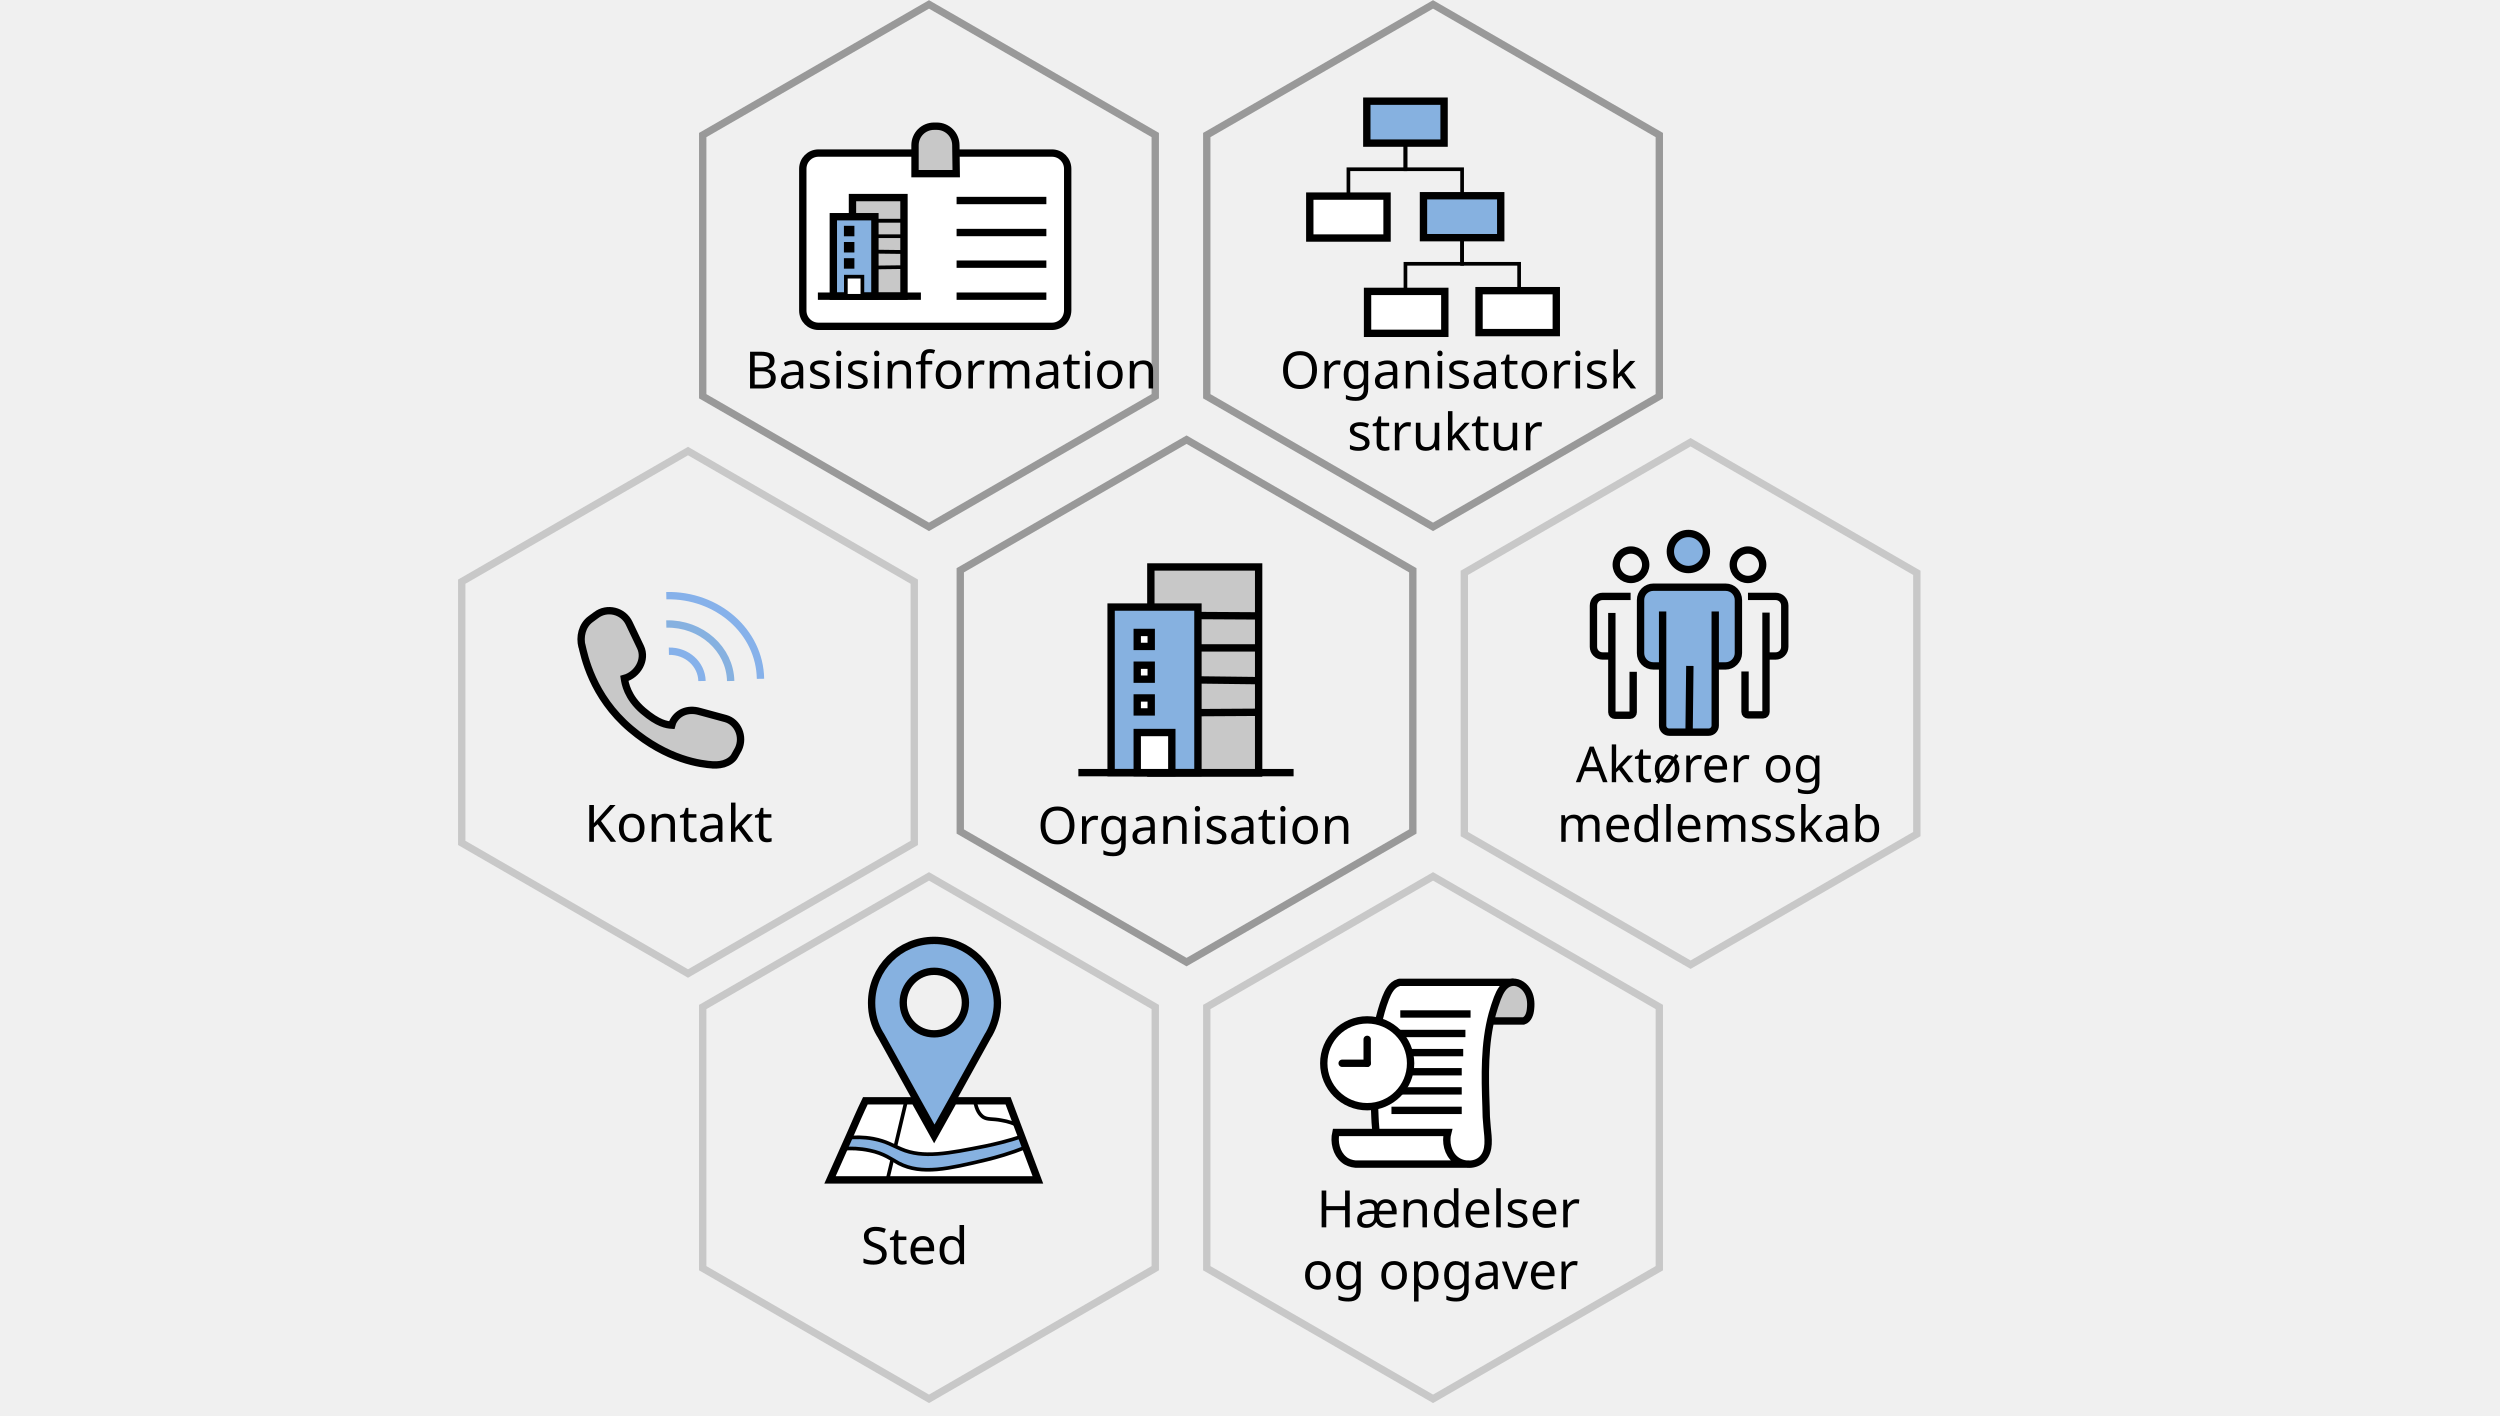
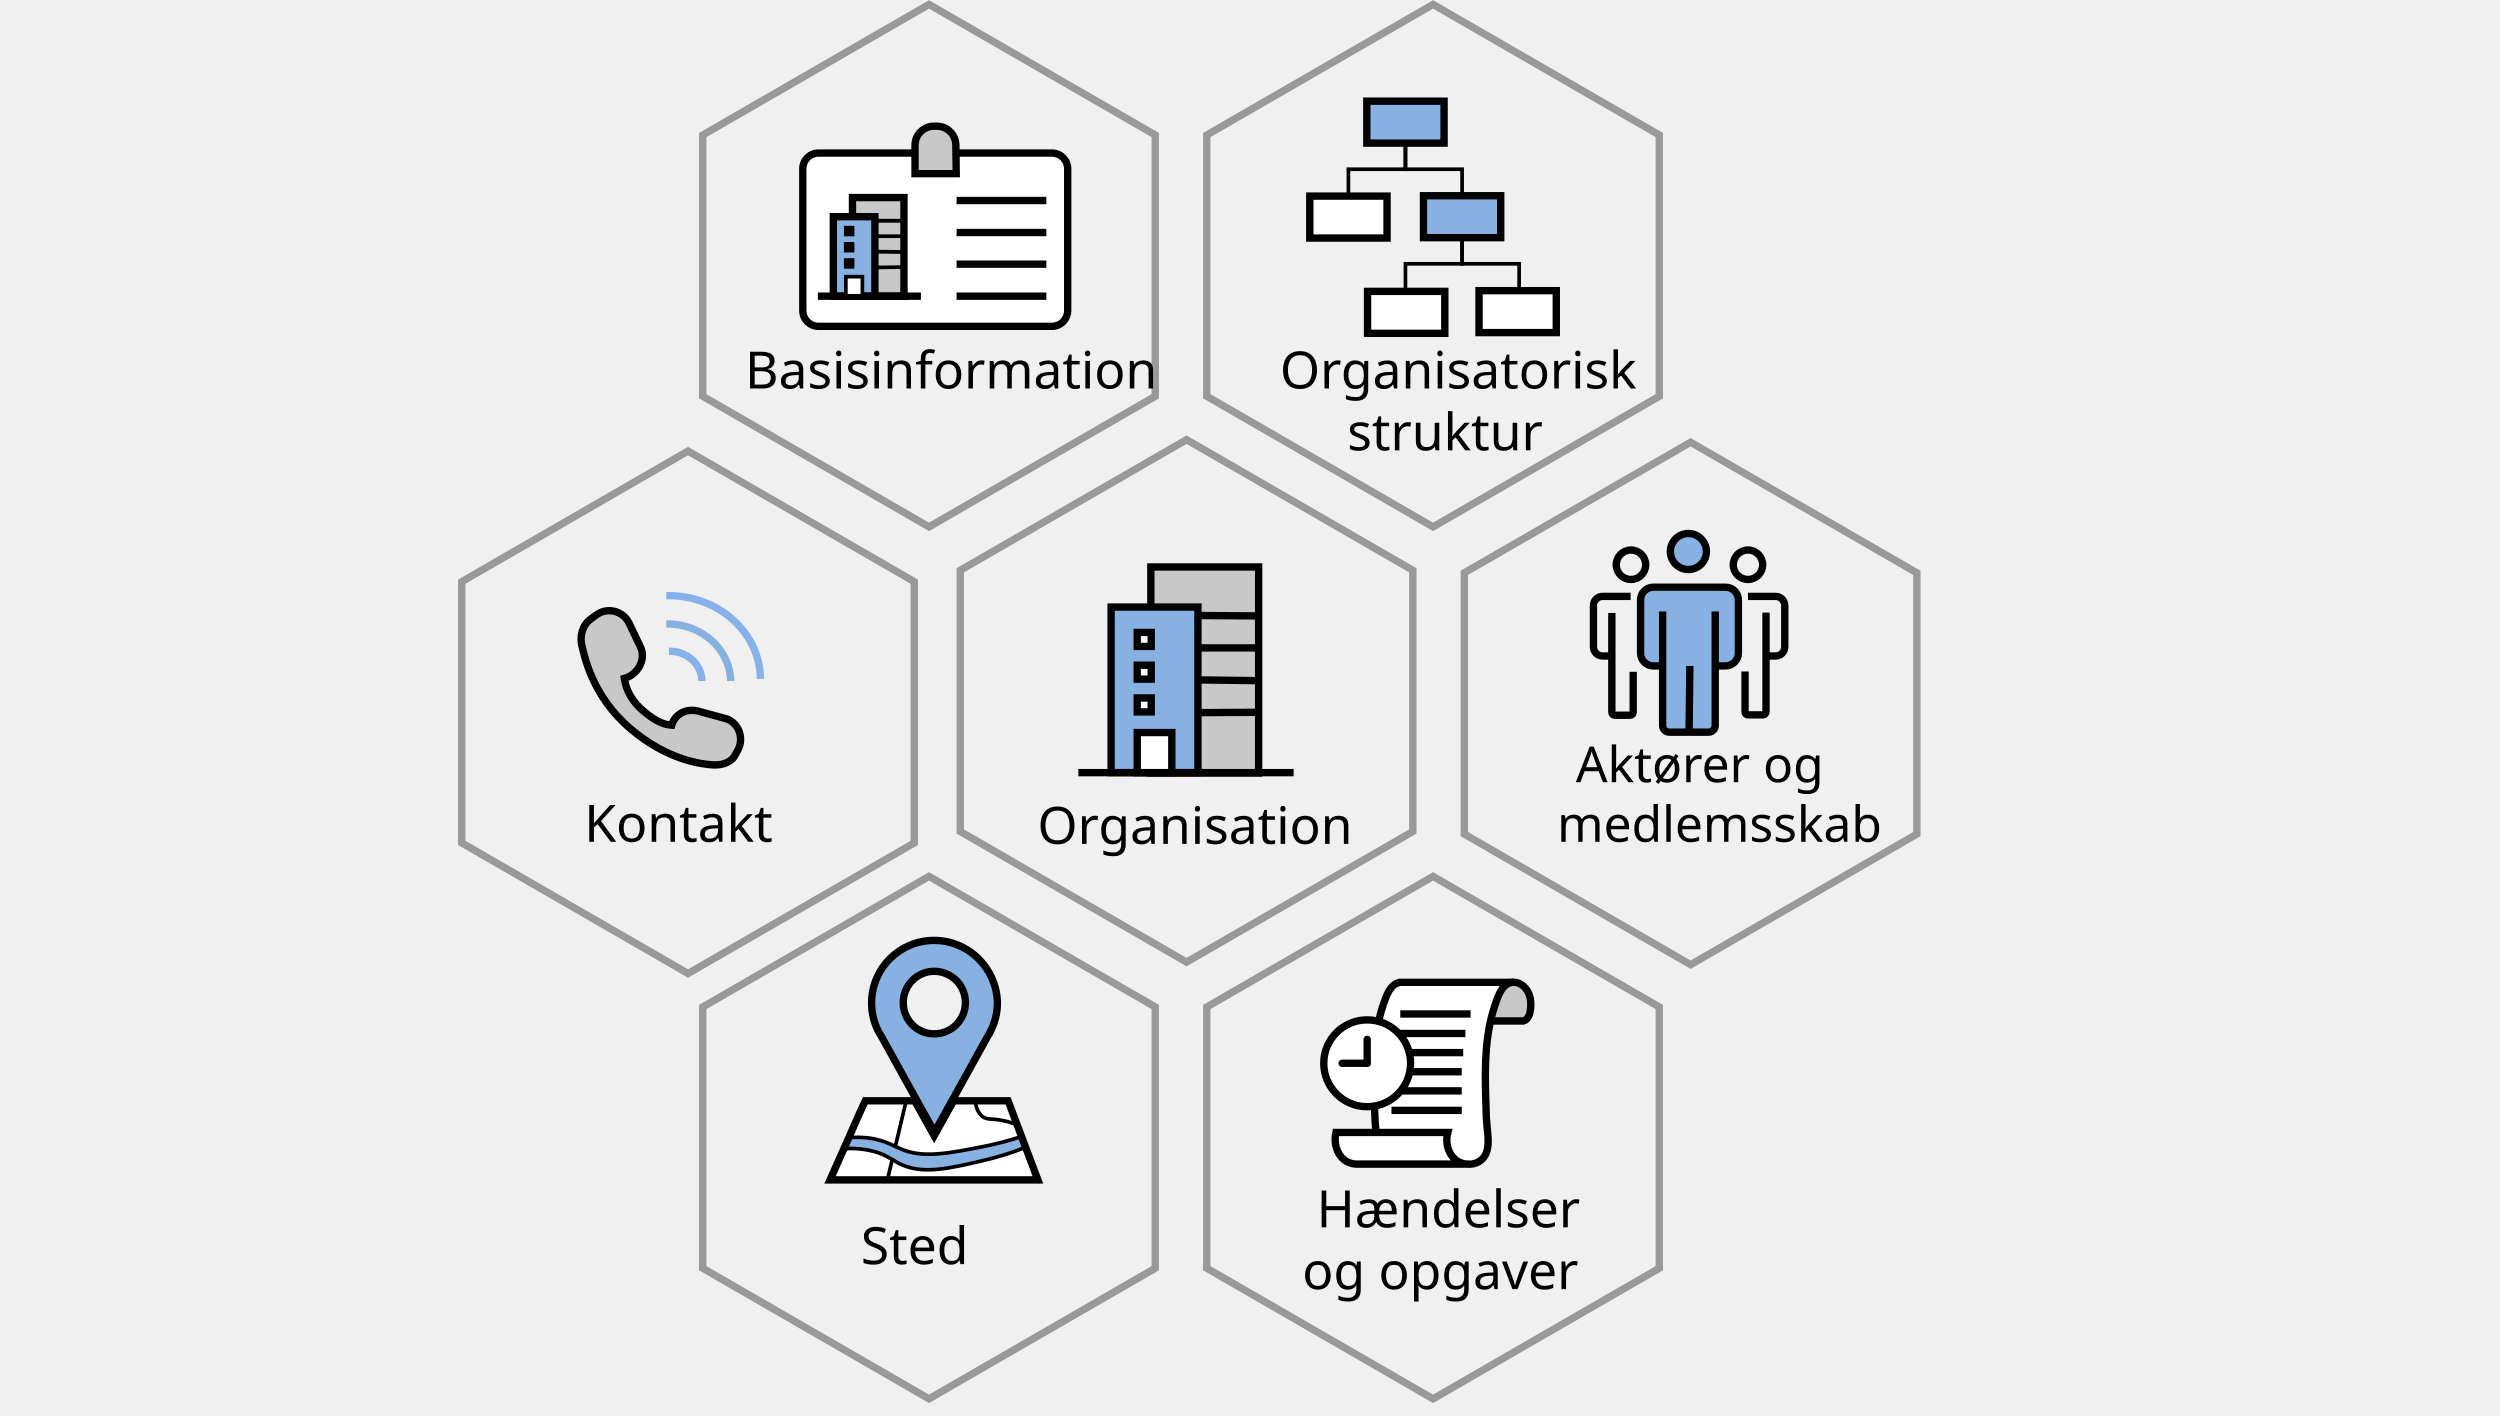
<svg xmlns="http://www.w3.org/2000/svg" version="1.1" id="Lag_1" x="0px" y="0px" viewBox="0 0 679.5 384.7" style="enable-background:new 0 0 679.5 384.7;" xml:space="preserve">
  <style type="text/css">
- 	.st0{fill:#F0F0F0;stroke:#C8C8C8;stroke-width:2;stroke-miterlimit:10;}
- 	.st1{fill:#F0F0F0;stroke:#999999;stroke-width:2;stroke-miterlimit:10;}
- 	.st2{fill:#C8C8C8;stroke:#000000;stroke-width:2;stroke-miterlimit:10;}
- 	.st3{fill:#86B1E0;stroke:#000000;stroke-width:2;stroke-miterlimit:10;}
- 	.st4{fill:none;stroke:#000000;stroke-width:2;stroke-miterlimit:10;}
- 	.st5{fill:#FFFFFF;stroke:#000000;stroke-width:2;stroke-miterlimit:10;}
- 	.st6{fill:none;stroke:#000000;stroke-width:1.048;stroke-miterlimit:10;}
- 	.st7{fill:none;stroke:#000000;stroke-miterlimit:10;}
- 	.st8{fill:#FFFFFF;stroke:#000000;stroke-miterlimit:10;}
- 	.st9{stroke:#000000;stroke-width:1.048;stroke-miterlimit:10;}
- 	.st10{fill:none;stroke:#86B1EA;stroke-width:2;stroke-miterlimit:10;}
- 	.st11{fill:none;stroke:#86B1E0;stroke-width:2;stroke-miterlimit:10;}
- 	.st12{fill:#FFFFFF;}
- 	.st13{fill:none;stroke:#000000;stroke-width:2;stroke-linejoin:round;stroke-miterlimit:10;}
- 	.st14{fill:#C8C8C8;}
- 	.st15{fill:none;stroke:#000000;stroke-width:2;stroke-linecap:round;stroke-linejoin:round;stroke-miterlimit:10;}
- 	.st16{fill:#86B1E0;stroke:#000000;stroke-miterlimit:10;}
- 	.st17{fill:none;}
- 	.st18{display:none;}
- 	.st19{display:inline;}
- 	.st20{font-family:'ArialMT';}
- 	.st21{font-size:12px;}
- 	.st22{font-family:'Calibri';}
- 	.st23{font-size:14px;}
- 	.st24{font-size:13.5px;}
- 	.st25{display:inline;opacity:0.68;fill:#FFFFFF;stroke:#FFFFFF;stroke-width:2;stroke-miterlimit:10;enable-background:new    ;}
+ 	.st0{fill:#F0F0F0;stroke:#999999;stroke-width:2;stroke-miterlimit:10;}
+ 	.st1{fill:#C8C8C8;stroke:#000000;stroke-width:2;stroke-miterlimit:10;}
+ 	.st2{fill:#86B1E0;stroke:#000000;stroke-width:2;stroke-miterlimit:10;}
+ 	.st3{fill:none;stroke:#000000;stroke-width:2;stroke-miterlimit:10;}
+ 	.st4{fill:#FFFFFF;stroke:#000000;stroke-width:2;stroke-miterlimit:10;}
+ 	.st5{fill:none;stroke:#000000;stroke-width:1.048;stroke-miterlimit:10;}
+ 	.st6{fill:none;stroke:#000000;stroke-miterlimit:10;}
+ 	.st7{fill:#FFFFFF;stroke:#000000;stroke-miterlimit:10;}
+ 	.st8{stroke:#000000;stroke-width:1.048;stroke-miterlimit:10;}
+ 	.st9{fill:none;stroke:#86B1EA;stroke-width:2;stroke-miterlimit:10;}
+ 	.st10{fill:none;stroke:#86B1E0;stroke-width:2;stroke-miterlimit:10;}
+ 	.st11{fill:#FFFFFF;}
+ 	.st12{fill:none;stroke:#000000;stroke-width:2;stroke-linejoin:round;stroke-miterlimit:10;}
+ 	.st13{fill:#C8C8C8;}
+ 	.st14{fill:none;stroke:#000000;stroke-width:2;stroke-linecap:round;stroke-linejoin:round;stroke-miterlimit:10;}
+ 	.st15{fill:#86B1E0;stroke:#000000;stroke-miterlimit:10;}
+ 	.st16{fill:none;}
+ 	.st17{display:none;}
+ 	.st18{display:inline;}
+ 	.st19{font-family:'ArialMT';}
+ 	.st20{font-size:12px;}
+ 	.st21{font-family:'Calibri';}
+ 	.st22{font-size:14px;}
+ 	.st23{font-size:13.5px;}
+ 	.st24{display:inline;opacity:0.68;fill:#FFFFFF;stroke:#FFFFFF;stroke-width:2;stroke-miterlimit:10;enable-background:new    ;}
</style>
  <g id="Lag_1_00000136369589078927014620000015716410464786657704_">
    <g id="Figurer">
      <polygon class="st0" points="398,155.7 398,226.7 459.5,262.2 521,226.7 521,155.7 459.5,120.2   " />
      <polygon class="st0" points="328,273.7 328,344.7 389.5,380.2 451,344.7 451,273.7 389.5,238.2   " />
-       <polygon class="st1" points="328,36.7 328,107.7 389.5,143.2 451,107.7 451,36.7 389.5,1.2   " />
+       <polygon class="st0" points="328,36.7 328,107.7 389.5,143.2 451,107.7 451,36.7 389.5,1.2   " />
      <polygon class="st0" points="191,273.7 191,344.7 252.5,380.2 314,344.7 314,273.7 252.5,238.2   " />
      <polygon class="st0" points="125.5,158.1 125.5,229.1 187,264.6 248.5,229.1 248.5,158.1 187,122.6   " />
-       <polygon class="st1" points="191,36.7 191,107.7 252.5,143.2 314,107.7 314,36.7 252.5,1.2   " />
-       <polygon class="st1" points="261,155 261,226 322.5,261.5 384,226 384,155 322.5,119.5   " />
+       <polygon class="st0" points="191,36.7 191,107.7 252.5,143.2 314,107.7 314,36.7 252.5,1.2   " />
+       <polygon class="st0" points="261,155 261,226 322.5,261.5 384,226 384,155 322.5,119.5   " />
      <g>
-         <rect x="312.8" y="154.1" class="st2" width="29.3" height="56" />
-         <rect x="302" y="165" class="st3" width="23.6" height="45" />
-         <line class="st4" x1="293.1" y1="210" x2="351.6" y2="210" />
-         <line class="st4" x1="325.5" y1="167.3" x2="342.1" y2="167.4" />
-         <line class="st4" x1="325.6" y1="176.1" x2="342.4" y2="176.1" />
-         <line class="st4" x1="325.6" y1="184.8" x2="342.1" y2="185" />
-         <line class="st4" x1="325.5" y1="193.7" x2="341.7" y2="193.6" />
-         <rect x="309.1" y="199.1" class="st5" width="9.4" height="10.9" />
-         <rect x="309.1" y="171.9" class="st5" width="3.8" height="3.8" />
-         <rect x="309.1" y="180.8" class="st5" width="3.8" height="3.8" />
-         <rect x="309.1" y="189.7" class="st5" width="3.8" height="3.8" />
+         <rect x="312.8" y="154.1" class="st1" width="29.3" height="56" />
+         <rect x="302" y="165" class="st2" width="23.6" height="45" />
+         <line class="st3" x1="293.1" y1="210" x2="351.6" y2="210" />
+         <line class="st3" x1="325.5" y1="167.3" x2="342.1" y2="167.4" />
+         <line class="st3" x1="325.6" y1="176.1" x2="342.4" y2="176.1" />
+         <line class="st3" x1="325.6" y1="184.8" x2="342.1" y2="185" />
+         <line class="st3" x1="325.5" y1="193.7" x2="341.7" y2="193.6" />
+         <rect x="309.1" y="199.1" class="st4" width="9.4" height="10.9" />
+         <rect x="309.1" y="171.9" class="st4" width="3.8" height="3.8" />
+         <rect x="309.1" y="180.8" class="st4" width="3.8" height="3.8" />
+         <rect x="309.1" y="189.7" class="st4" width="3.8" height="3.8" />
      </g>
      <g>
-         <path class="st5" d="M285.9,88.7h-63.4c-2.4,0-4.3-1.9-4.3-4.3V45.9c0-2.4,1.9-4.3,4.3-4.3h63.4c2.4,0,4.3,1.9,4.3,4.3v38.4     C290.2,86.8,288.3,88.7,285.9,88.7z" />
-         <path class="st2" d="M259.9,47.2h-11.2v-7.7c0-2.9,2.3-5.2,5.2-5.2h0.7c2.9,0,5.2,2.3,5.2,5.2L259.9,47.2L259.9,47.2z" />
-         <rect x="231.7" y="53.7" class="st2" width="14" height="26.8" />
-         <rect x="226.5" y="58.9" class="st3" width="11.3" height="21.6" />
-         <line class="st4" x1="222.3" y1="80.5" x2="250.3" y2="80.5" />
-         <line class="st6" x1="237.8" y1="60" x2="245.7" y2="60" />
-         <line class="st7" x1="238" y1="64.2" x2="246.1" y2="64.2" />
-         <line class="st6" x1="238" y1="68.4" x2="245.9" y2="68.5" />
-         <line class="st7" x1="237.8" y1="72.7" x2="245.5" y2="72.6" />
-         <rect x="229.9" y="75.2" class="st8" width="4.5" height="5.2" />
-         <rect x="229.9" y="61.9" class="st9" width="1.8" height="1.8" />
-         <rect x="229.9" y="66.3" class="st9" width="1.8" height="1.8" />
-         <rect x="229.9" y="70.7" class="st9" width="1.8" height="1.8" />
-         <line class="st4" x1="260" y1="54.5" x2="284.4" y2="54.5" />
-         <line class="st4" x1="260" y1="63.2" x2="284.4" y2="63.2" />
-         <line class="st4" x1="260" y1="71.8" x2="284.4" y2="71.8" />
-         <line class="st4" x1="260" y1="80.5" x2="284.4" y2="80.5" />
+         <path class="st4" d="M285.9,88.7h-63.4c-2.4,0-4.3-1.9-4.3-4.3V45.9c0-2.4,1.9-4.3,4.3-4.3h63.4c2.4,0,4.3,1.9,4.3,4.3v38.4     C290.2,86.8,288.3,88.7,285.9,88.7z" />
+         <path class="st1" d="M259.9,47.2h-11.2v-7.7c0-2.9,2.3-5.2,5.2-5.2h0.7c2.9,0,5.2,2.3,5.2,5.2L259.9,47.2L259.9,47.2z" />
+         <rect x="231.7" y="53.7" class="st1" width="14" height="26.8" />
+         <rect x="226.5" y="58.9" class="st2" width="11.3" height="21.6" />
+         <line class="st3" x1="222.3" y1="80.5" x2="250.3" y2="80.5" />
+         <line class="st5" x1="237.8" y1="60" x2="245.7" y2="60" />
+         <line class="st6" x1="238" y1="64.2" x2="246.1" y2="64.2" />
+         <line class="st5" x1="238" y1="68.4" x2="245.9" y2="68.5" />
+         <line class="st6" x1="237.8" y1="72.7" x2="245.5" y2="72.6" />
+         <rect x="229.9" y="75.2" class="st7" width="4.5" height="5.2" />
+         <rect x="229.9" y="61.9" class="st8" width="1.8" height="1.8" />
+         <rect x="229.9" y="66.3" class="st8" width="1.8" height="1.8" />
+         <rect x="229.9" y="70.7" class="st8" width="1.8" height="1.8" />
+         <line class="st3" x1="260" y1="54.5" x2="284.4" y2="54.5" />
+         <line class="st3" x1="260" y1="63.2" x2="284.4" y2="63.2" />
+         <line class="st3" x1="260" y1="71.8" x2="284.4" y2="71.8" />
+         <line class="st3" x1="260" y1="80.5" x2="284.4" y2="80.5" />
      </g>
      <g>
-         <rect x="371.5" y="27.5" class="st3" width="21" height="11.4" />
-         <rect x="386.9" y="53.2" class="st3" width="21" height="11.4" />
-         <rect x="356" y="53.3" class="st5" width="21" height="11.4" />
-         <rect x="371.7" y="79.2" class="st5" width="21" height="11.4" />
-         <rect x="402" y="79" class="st5" width="21" height="11.4" />
-         <polyline class="st7" points="366.5,53.2 366.5,46 382,46 382,38.9    " />
-         <polyline class="st7" points="397.4,53.2 397.4,46 382,46 382,38.9    " />
-         <polyline class="st7" points="382,78.8 382,71.7 397.4,71.7 397.4,64.5    " />
-         <polyline class="st7" points="412.9,78.8 412.9,71.7 397.4,71.7 397.4,64.5    " />
+         <rect x="371.5" y="27.5" class="st2" width="21" height="11.4" />
+         <rect x="386.9" y="53.2" class="st2" width="21" height="11.4" />
+         <rect x="356" y="53.3" class="st4" width="21" height="11.4" />
+         <rect x="371.7" y="79.2" class="st4" width="21" height="11.4" />
+         <rect x="402" y="79" class="st4" width="21" height="11.4" />
+         <polyline class="st6" points="366.5,53.2 366.5,46 382,46 382,38.9    " />
+         <polyline class="st6" points="397.4,53.2 397.4,46 382,46 382,38.9    " />
+         <polyline class="st6" points="382,78.8 382,71.7 397.4,71.7 397.4,64.5    " />
+         <polyline class="st6" points="412.9,78.8 412.9,71.7 397.4,71.7 397.4,64.5    " />
      </g>
      <g>
-         <circle class="st3" cx="458.9" cy="149.9" r="4.9" />
-         <circle class="st4" cx="475.1" cy="153.5" r="4" />
-         <path class="st3" d="M469,181h-19.6c-2,0-3.5-1.6-3.5-3.5v-14.4c0-2,1.6-3.5,3.5-3.5H469c2,0,3.5,1.6,3.5,3.5v14.4     C472.5,179.4,470.9,181,469,181z" />
-         <path class="st3" d="M466.2,166.2v31c0,1-0.8,1.8-1.8,1.8h-10.7c-1,0-1.8-0.8-1.8-1.8v-31" />
-         <line class="st4" x1="459.3" y1="181" x2="459.1" y2="198.5" />
-         <path class="st4" d="M437.7,178.3h-2.1c-1.4,0-2.5-1.1-2.5-2.5v-11.2c0-1.4,1.1-2.5,2.5-2.5h7.6" />
-         <path class="st4" d="M475.1,162.1h7.5c1.4,0,2.5,1.1,2.5,2.5v11.2c0,1.4-1.1,2.5-2.5,2.5h-2.4" />
-         <path class="st4" d="M443.2,166.5" />
-         <path class="st4" d="M443.9,182.6v11c0,0.4-0.3,0.8-0.8,0.8h-4.2c-0.4,0-0.8-0.3-0.8-0.8v-27" />
-         <path class="st4" d="M480,166.5v27c0,0.4-0.3,0.8-0.8,0.8h-4.1c-0.4,0-0.8-0.3-0.8-0.8v-11" />
-         <path class="st4" d="M475.1,166.5" />
-         <circle class="st4" cx="443.3" cy="153.5" r="4" />
+         <circle class="st2" cx="458.9" cy="149.9" r="4.9" />
+         <circle class="st3" cx="475.1" cy="153.5" r="4" />
+         <path class="st2" d="M469,181h-19.6c-2,0-3.5-1.6-3.5-3.5v-14.4c0-2,1.6-3.5,3.5-3.5H469c2,0,3.5,1.6,3.5,3.5v14.4     C472.5,179.4,470.9,181,469,181z" />
+         <path class="st2" d="M466.2,166.2v31c0,1-0.8,1.8-1.8,1.8h-10.7c-1,0-1.8-0.8-1.8-1.8v-31" />
+         <line class="st3" x1="459.3" y1="181" x2="459.1" y2="198.5" />
+         <path class="st3" d="M437.7,178.3h-2.1c-1.4,0-2.5-1.1-2.5-2.5v-11.2c0-1.4,1.1-2.5,2.5-2.5h7.6" />
+         <path class="st3" d="M475.1,162.1h7.5c1.4,0,2.5,1.1,2.5,2.5v11.2c0,1.4-1.1,2.5-2.5,2.5h-2.4" />
+         <path class="st3" d="M443.2,166.5" />
+         <path class="st3" d="M443.9,182.6v11c0,0.4-0.3,0.8-0.8,0.8h-4.2c-0.4,0-0.8-0.3-0.8-0.8v-27" />
+         <path class="st3" d="M480,166.5v27c0,0.4-0.3,0.8-0.8,0.8h-4.1c-0.4,0-0.8-0.3-0.8-0.8v-11" />
+         <path class="st3" d="M475.1,166.5" />
+         <circle class="st3" cx="443.3" cy="153.5" r="4" />
      </g>
-       <path class="st4" d="M164,167.2" />
-       <path class="st10" d="M190.8,185.1c-0.1-4.6-4.1-8.2-9-8.1" />
-       <path class="st11" d="M198.6,185.1c-0.2-8.7-8-15.7-17.5-15.5" />
-       <path class="st10" d="M206.7,184.5c-0.2-12.8-11.7-22.9-25.6-22.6" />
-       <path class="st2" d="M182.8,196.4c1.2-2.6,4-4,7.4-3l7,1.9c3.3,0.9,5.1,4.9,3.5,8.3l-1,1.8c-0.5,1-1.7,1.8-3,2.2    c-1.4,0.4-2.7,0.3-2.7,0.3h-0.4h0.2c-3.2-0.2-12.4-1.3-22.4-9.8c-10.5-8.9-12.6-19.9-13.3-22.9l0.1,0.6c-0.7-2.7,0-5.8,2.3-7.5    l1.5-1.1c3-2.3,7.4-1.2,9,2.2l3.1,6.5c1.6,3.4-0.8,7.5-4.4,8.5l0,0c0.2,1.3,0.8,5.1,5.1,8.8c4.1,3.5,6.4,3.8,7.8,3.9L182.8,196.4z    " />
-       <path class="st12" d="M414.8,269.1c-0.8-1.2-2.2-2.1-3.6-2.1l-0.1,0.1c-0.2,0-0.4-0.1-0.5,0c-0.1,0-0.2,0-0.3,0.1    c-0.7,0.2-1.3,0.6-1.8,1.1c0.6-0.8,1.2-1.2,2.1-1.2c0.2,0,0.4-0.1,0.6-0.1h-31.1l-0.3,0.1c-1.8,0.5-2.8,2.4-3.5,4.2    c-0.8,2.1-1.4,4.2-1.9,6.4c-1-0.3-2-0.4-3-0.4c-6.5,0-11.8,5.3-11.8,11.8s5.3,11.8,11.8,11.8c0.6,0,1.3-0.1,1.9-0.2v0.1    c0.1,1.9,0.1,3.7,0.3,5.6c0.1,0.4,0.1,0.9,0.1,1.3h-10.9c-0.6,2.7,0.1,5.7,2.2,7.4c0.9,0.7,2,1.1,3.1,1.2h0.4h30.6    c1.4,0,2.8-0.5,3.8-1.6c2-2.2,1.5-5.5,1.2-8.5c-0.2-1.9-0.3-3.7-0.3-5.6c-0.3-7.8-0.5-15.8,1.2-23.3h9l0,0c1.3-0.4,1.8-2,1.9-3.3    C416,272.4,415.8,270.6,414.8,269.1z M405.2,277.2c0,0,0-0.1,0.2-0.1C405.3,277.3,405.2,277.3,405.2,277.2z" />
-       <path class="st13" d="M411.4,267h-31.1l-0.2,0.1c-1.8,0.5-2.8,2.4-3.5,4.2c-3.6,9.3-3.4,19.6-3,29.6c0.1,1.9,0.1,3.7,0.3,5.6    c0,0.4,0.1,0.9,0.1,1.3" />
-       <path class="st14" d="M415.8,272.6c0,2.6-0.7,4.9-2.7,4.9c-4,0.1-7.9-0.5-7.7-0.3c0.3,0.5,1.3-3.6,1.5-4.3    c1.3-4.8,2.5-6.8,5.7-5.5C414.3,268.2,415.8,270,415.8,272.6z" />
-       <path class="st4" d="M372.6,314.8" />
-       <path class="st4" d="M399.4,316.4h-30.6h-0.4c-1.1-0.1-2.3-0.5-3.1-1.2c-2.1-1.7-2.8-4.8-2.2-7.4h0.1h30.3c-0.7,2.6,0,5.7,2.1,7.4    c2.1,1.7,5.6,1.7,7.4-0.3c2-2.2,1.5-5.5,1.2-8.5c-0.2-1.9-0.3-3.7-0.3-5.6c-0.3-8.4-0.5-17.1,1.7-25.2c0.4-1.5,0.9-2.9,1.4-4.3    c0.7-1.8,1.7-3.7,3.5-4.2c1.7-0.5,3.5,0.5,4.5,2s1.2,3.3,1,5.1c-0.1,1.3-0.6,2.9-1.9,3.3l0,0H405" />
-       <line class="st4" x1="379.2" y1="280.9" x2="398.3" y2="280.9" />
-       <line class="st4" x1="378.6" y1="286.1" x2="397.7" y2="286.1" />
-       <line class="st4" x1="378.2" y1="291.3" x2="397.3" y2="291.3" />
-       <path class="st12" d="M282.4,320.7h-56.5c1.9-4.2,3.7-8.4,5.6-12.6c1.3-3,2.6-6,4-8.9h13.4l5.3,9.5l5.3-9.5h14.8L282.4,320.7z" />
-       <line class="st4" x1="378.2" y1="296.5" x2="397.3" y2="296.5" />
-       <line class="st4" x1="378.2" y1="301.8" x2="397.3" y2="301.8" />
-       <line class="st4" x1="380.6" y1="275.6" x2="399.7" y2="275.6" />
+       <path class="st3" d="M164,167.2" />
+       <path class="st9" d="M190.8,185.1c-0.1-4.6-4.1-8.2-9-8.1" />
+       <path class="st10" d="M198.6,185.1c-0.2-8.7-8-15.7-17.5-15.5" />
+       <path class="st9" d="M206.7,184.5c-0.2-12.8-11.7-22.9-25.6-22.6" />
+       <path class="st1" d="M182.8,196.4c1.2-2.6,4-4,7.4-3l7,1.9c3.3,0.9,5.1,4.9,3.5,8.3l-1,1.8c-0.5,1-1.7,1.8-3,2.2    c-1.4,0.4-2.7,0.3-2.7,0.3h-0.4h0.2c-3.2-0.2-12.4-1.3-22.4-9.8c-10.5-8.9-12.6-19.9-13.3-22.9l0.1,0.6c-0.7-2.7,0-5.8,2.3-7.5    l1.5-1.1c3-2.3,7.4-1.2,9,2.2l3.1,6.5c1.6,3.4-0.8,7.5-4.4,8.5l0,0c0.2,1.3,0.8,5.1,5.1,8.8c4.1,3.5,6.4,3.8,7.8,3.9L182.8,196.4z    " />
+       <path class="st11" d="M414.8,269.1c-0.8-1.2-2.2-2.1-3.6-2.1l-0.1,0.1c-0.2,0-0.4-0.1-0.5,0c-0.1,0-0.2,0-0.3,0.1    c-0.7,0.2-1.3,0.6-1.8,1.1c0.6-0.8,1.2-1.2,2.1-1.2c0.2,0,0.4-0.1,0.6-0.1h-31.1l-0.3,0.1c-1.8,0.5-2.8,2.4-3.5,4.2    c-0.8,2.1-1.4,4.2-1.9,6.4c-1-0.3-2-0.4-3-0.4c-6.5,0-11.8,5.3-11.8,11.8s5.3,11.8,11.8,11.8c0.6,0,1.3-0.1,1.9-0.2v0.1    c0.1,1.9,0.1,3.7,0.3,5.6c0.1,0.4,0.1,0.9,0.1,1.3h-10.9c-0.6,2.7,0.1,5.7,2.2,7.4c0.9,0.7,2,1.1,3.1,1.2h0.4h30.6    c1.4,0,2.8-0.5,3.8-1.6c2-2.2,1.5-5.5,1.2-8.5c-0.2-1.9-0.3-3.7-0.3-5.6c-0.3-7.8-0.5-15.8,1.2-23.3h9l0,0c1.3-0.4,1.8-2,1.9-3.3    C416,272.4,415.8,270.6,414.8,269.1z M405.2,277.2c0,0,0-0.1,0.2-0.1C405.3,277.3,405.2,277.3,405.2,277.2z" />
+       <path class="st12" d="M411.4,267h-31.1l-0.2,0.1c-1.8,0.5-2.8,2.4-3.5,4.2c-3.6,9.3-3.4,19.6-3,29.6c0.1,1.9,0.1,3.7,0.3,5.6    c0,0.4,0.1,0.9,0.1,1.3" />
+       <path class="st13" d="M415.8,272.6c0,2.6-0.7,4.9-2.7,4.9c-4,0.1-7.9-0.5-7.7-0.3c0.3,0.5,1.3-3.6,1.5-4.3    c1.3-4.8,2.5-6.8,5.7-5.5C414.3,268.2,415.8,270,415.8,272.6z" />
+       <path class="st3" d="M372.6,314.8" />
+       <path class="st3" d="M399.4,316.4h-30.6h-0.4c-1.1-0.1-2.3-0.5-3.1-1.2c-2.1-1.7-2.8-4.8-2.2-7.4h0.1h30.3c-0.7,2.6,0,5.7,2.1,7.4    c2.1,1.7,5.6,1.7,7.4-0.3c2-2.2,1.5-5.5,1.2-8.5c-0.2-1.9-0.3-3.7-0.3-5.6c-0.3-8.4-0.5-17.1,1.7-25.2c0.4-1.5,0.9-2.9,1.4-4.3    c0.7-1.8,1.7-3.7,3.5-4.2c1.7-0.5,3.5,0.5,4.5,2s1.2,3.3,1,5.1c-0.1,1.3-0.6,2.9-1.9,3.3l0,0H405" />
+       <line class="st3" x1="379.2" y1="280.9" x2="398.3" y2="280.9" />
+       <line class="st3" x1="378.6" y1="286.1" x2="397.7" y2="286.1" />
+       <line class="st3" x1="378.2" y1="291.3" x2="397.3" y2="291.3" />
+       <path class="st11" d="M282.4,320.7h-56.5c1.9-4.2,3.7-8.4,5.6-12.6c1.3-3,2.6-6,4-8.9h13.4l5.3,9.5l5.3-9.5h14.8L282.4,320.7z" />
+       <line class="st3" x1="378.2" y1="296.5" x2="397.3" y2="296.5" />
+       <line class="st3" x1="378.2" y1="301.8" x2="397.3" y2="301.8" />
+       <line class="st3" x1="380.6" y1="275.6" x2="399.7" y2="275.6" />
      <g>
-         <circle class="st5" cx="371.6" cy="289" r="11.8" />
-         <line class="st15" x1="364.8" y1="289" x2="371.6" y2="289" />
-         <line class="st15" x1="371.6" y1="282.5" x2="371.6" y2="289" />
+         <circle class="st4" cx="371.6" cy="289" r="11.8" />
+         <line class="st14" x1="364.8" y1="289" x2="371.6" y2="289" />
+         <line class="st14" x1="371.6" y1="282.5" x2="371.6" y2="289" />
      </g>
-       <line class="st7" x1="246.3" y1="299.2" x2="241.2" y2="320.7" />
-       <path class="st3" d="M253.9,255.6c-9.4,0-17,7.6-17,17c0,3.1,0.8,6,2.3,8.5l0.2,0.3l9.3,16.8l5.3,9.5l5.3-9.5l9.3-16.8l0.2-0.3    c1.4-2.5,2.3-5.4,2.3-8.5C270.9,263.2,263.3,255.6,253.9,255.6z M253.9,281c-4.7,0-8.4-3.8-8.4-8.5s3.8-8.5,8.4-8.5    c4.7,0,8.5,3.8,8.5,8.5S258.6,281,253.9,281z" />
-       <path class="st7" d="M265,299.2c0.4,2.7,1.4,3.8,2.2,4.4c1.3,0.8,2.5,0.4,5,0.9c1.9,0.3,3.4,0.9,4.3,1.3" />
-       <path class="st16" d="M229.5,312.3l1.2-3.1h0.1c1.5-0.1,3.8-0.2,6.5,0.3c3.7,0.7,5.6,2,7.6,2.8c6,2.6,12.9,1.2,23-0.8    c2.4-0.5,5.9-1.3,10.1-2.7l-0.3,0.1l1.1,2.8l0.1,0.1c-4.3,1.7-8.2,2.8-10.7,3.4c-10.5,2.5-17.6,4.2-23.9,1c-2-1.1-4-2.7-7.9-3.5    c-2.8-0.6-5.2-0.6-6.7-0.5L229.5,312.3z" />
-       <path class="st4" d="M282.1,320.7h-56.5c1.9-4.2,3.7-8.4,5.6-12.6c1.3-3,2.6-6,4-8.9h13.4l5.3,9.5l5.3-9.5H274L282.1,320.7z" />
-       <polygon class="st17" points="471.3,42.3 479.9,42.3 479.9,42.3   " />
-       <polygon class="st17" points="105,158.9 108.4,158.9 108.4,158.9   " />
+       <line class="st6" x1="246.3" y1="299.2" x2="241.2" y2="320.7" />
+       <path class="st2" d="M253.9,255.6c-9.4,0-17,7.6-17,17c0,3.1,0.8,6,2.3,8.5l0.2,0.3l9.3,16.8l5.3,9.5l5.3-9.5l9.3-16.8l0.2-0.3    c1.4-2.5,2.3-5.4,2.3-8.5C270.9,263.2,263.3,255.6,253.9,255.6z M253.9,281c-4.7,0-8.4-3.8-8.4-8.5s3.8-8.5,8.4-8.5    c4.7,0,8.5,3.8,8.5,8.5S258.6,281,253.9,281z" />
+       <path class="st6" d="M265,299.2c0.4,2.7,1.4,3.8,2.2,4.4c1.3,0.8,2.5,0.4,5,0.9c1.9,0.3,3.4,0.9,4.3,1.3" />
+       <path class="st15" d="M229.5,312.3l1.2-3.1h0.1c1.5-0.1,3.8-0.2,6.5,0.3c3.7,0.7,5.6,2,7.6,2.8c6,2.6,12.9,1.2,23-0.8    c2.4-0.5,5.9-1.3,10.1-2.7l-0.3,0.1l1.1,2.8l0.1,0.1c-4.3,1.7-8.2,2.8-10.7,3.4c-10.5,2.5-17.6,4.2-23.9,1c-2-1.1-4-2.7-7.9-3.5    c-2.8-0.6-5.2-0.6-6.7-0.5L229.5,312.3z" />
+       <path class="st3" d="M282.1,320.7h-56.5c1.9-4.2,3.7-8.4,5.6-12.6c1.3-3,2.6-6,4-8.9h13.4l5.3,9.5l5.3-9.5H274L282.1,320.7z" />
+       <polygon class="st16" points="471.3,42.3 479.9,42.3 479.9,42.3   " />
+       <polygon class="st16" points="105,158.9 108.4,158.9 108.4,158.9   " />
    </g>
-     <g id="Punkttekst" class="st18">
-       <text transform="matrix(1 0 0 1 528.5459 166.4057)" class="st19 st20 st21">• Medlemskab og rolle</text>
-       <text transform="matrix(1 0 0 1 528.5459 180.8056)" class="st19 st20 st21">• Organisationsmedlemskab</text>
-       <text transform="matrix(1 0 0 1 528.5459 195.2056)" class="st19 st20 st21">• Organisatorisk samarbejde</text>
-       <text transform="matrix(1 0 0 1 528.5459 209.6057)" class="st19 st20 st21">• Persontilknytning </text>
-       <text transform="matrix(1 0 0 1 528.5459 224.0056)" class="st19 st20 st21">• Ansat og leder</text>
-       <text transform="matrix(1 0 0 1 458.3633 291.662)" class="st19 st20 st21">• Organisationens oprettelse   </text>
-       <text transform="matrix(1 0 0 1 458.3633 306.062)" class="st19 st20 st21">• Ændringer af organisationen   </text>
-       <text transform="matrix(1 0 0 1 458.3633 320.4619)" class="st19 st20 st21">• Regelgrundlag og retskilde  </text>
-       <text transform="matrix(1 0 0 1 458.3633 334.862)" class="st19 st20 st21">• Forvaltningsopgaver</text>
-       <text transform="matrix(1 0 0 1 88.7183 291.2675)" class="st19 st20 st21">Fysisk placering •</text>
-       <text transform="matrix(1 0 0 1 130.7183 305.6675)" class="st19 st20 st21">Adresse •</text>
-       <text transform="matrix(1 0 0 1 50.7183 320.0675)" class="st19 st20 st21">Juridisk registreret sted •</text>
-       <text transform="matrix(1 0 0 1 1.831055e-02 334.4676)" class="st19 st20 st21">Administrativt geografisk område •</text>
-       <text transform="matrix(1 0 0 1 32.4275 175.0139)" class="st19 st20 st21">E-mailadresse •</text>
-       <text transform="matrix(1 0 0 1 25.1275 189.4138)" class="st19 st20 st21">Telefonnummer •</text>
-       <text transform="matrix(1 0 0 1 45.1275 203.8138)" class="st19 st20 st21"> Digital Post •</text>
-       <text transform="matrix(1 0 0 1 42.4275 218.2139)" class="st19 st20 st21">Åbningstider •</text>
-       <text transform="matrix(1 0 0 1 147.3213 53.6225)" class="st19 st20 st21">Navn •</text>
-       <text transform="matrix(1 0 0 1 114.0213 68.0225)" class="st19 st20 st21">Beskrivelse •</text>
-       <text transform="matrix(1 0 0 1 113.3213 82.4225)" class="st19 st20 st21">Identifikator •</text>
-       <text transform="matrix(1 0 0 1 79.2213 96.8225)" class="st19 st20 st21">Logo og miniature •</text>
-       <text transform="matrix(1 0 0 1 108.6213 111.2225)" class="st19 st20 st21">Hjemmeside •</text>
-       <text transform="matrix(1 0 0 1 457.7275 51.224)" class="st19 st20 st21">• Underorganisation   </text>
-       <text transform="matrix(1 0 0 1 457.7275 65.624)" class="st19 st20 st21">• Organisatorisk enhed   </text>
-       <text transform="matrix(1 0 0 1 457.7275 80.024)" class="st19 st20 st21">• Relateret organisation   </text>
-       <text transform="matrix(1 0 0 1 457.7275 94.424)" class="st19 st20 st21">• Organisationstype   </text>
+     <g id="Punkttekst" class="st17">
+       <text transform="matrix(1 0 0 1 528.5459 166.4057)" class="st18 st19 st20">• Medlemskab og rolle</text>
+       <text transform="matrix(1 0 0 1 528.5459 180.8056)" class="st18 st19 st20">• Organisationsmedlemskab</text>
+       <text transform="matrix(1 0 0 1 528.5459 195.2056)" class="st18 st19 st20">• Organisatorisk samarbejde</text>
+       <text transform="matrix(1 0 0 1 528.5459 209.6057)" class="st18 st19 st20">• Persontilknytning </text>
+       <text transform="matrix(1 0 0 1 528.5459 224.0056)" class="st18 st19 st20">• Ansat og leder</text>
+       <text transform="matrix(1 0 0 1 458.3633 291.662)" class="st18 st19 st20">• Organisationens oprettelse   </text>
+       <text transform="matrix(1 0 0 1 458.3633 306.062)" class="st18 st19 st20">• Ændringer af organisationen   </text>
+       <text transform="matrix(1 0 0 1 458.3633 320.4619)" class="st18 st19 st20">• Regelgrundlag og retskilde  </text>
+       <text transform="matrix(1 0 0 1 458.3633 334.862)" class="st18 st19 st20">• Forvaltningsopgaver</text>
+       <text transform="matrix(1 0 0 1 88.7183 291.2675)" class="st18 st19 st20">Fysisk placering •</text>
+       <text transform="matrix(1 0 0 1 130.7183 305.6675)" class="st18 st19 st20">Adresse •</text>
+       <text transform="matrix(1 0 0 1 50.7183 320.0675)" class="st18 st19 st20">Juridisk registreret sted •</text>
+       <text transform="matrix(1 0 0 1 1.831055e-02 334.4676)" class="st18 st19 st20">Administrativt geografisk område •</text>
+       <text transform="matrix(1 0 0 1 32.4275 175.0139)" class="st18 st19 st20">E-mailadresse •</text>
+       <text transform="matrix(1 0 0 1 25.1275 189.4138)" class="st18 st19 st20">Telefonnummer •</text>
+       <text transform="matrix(1 0 0 1 45.1275 203.8138)" class="st18 st19 st20"> Digital Post •</text>
+       <text transform="matrix(1 0 0 1 42.4275 218.2139)" class="st18 st19 st20">Åbningstider •</text>
+       <text transform="matrix(1 0 0 1 147.3213 53.6225)" class="st18 st19 st20">Navn •</text>
+       <text transform="matrix(1 0 0 1 114.0213 68.0225)" class="st18 st19 st20">Beskrivelse •</text>
+       <text transform="matrix(1 0 0 1 113.3213 82.4225)" class="st18 st19 st20">Identifikator •</text>
+       <text transform="matrix(1 0 0 1 79.2213 96.8225)" class="st18 st19 st20">Logo og miniature •</text>
+       <text transform="matrix(1 0 0 1 108.6213 111.2225)" class="st18 st19 st20">Hjemmeside •</text>
+       <text transform="matrix(1 0 0 1 457.7275 51.224)" class="st18 st19 st20">• Underorganisation   </text>
+       <text transform="matrix(1 0 0 1 457.7275 65.624)" class="st18 st19 st20">• Organisatorisk enhed   </text>
+       <text transform="matrix(1 0 0 1 457.7275 80.024)" class="st18 st19 st20">• Relateret organisation   </text>
+       <text transform="matrix(1 0 0 1 457.7275 94.424)" class="st18 st19 st20">• Organisationstype   </text>
    </g>
    <g id="Figurtekst">
-       <text transform="matrix(1 0 0 1 281.9665 229.3602)" class="st22 st23">Organisation</text>
-       <text transform="matrix(1 0 0 1 428.3156 212.5938)" class="st22 st24">Aktører og  </text>
-       <text transform="matrix(1 0 0 1 419.7156 228.7937)" class="st22 st24"> medlemsskab</text>
-       <text transform="matrix(1 0 0 1 202.5041 105.5937)" class="st22 st23">Basisinformation</text>
-       <text transform="matrix(1 0 0 1 347.8761 105.5937)" class="st22 st23">Organisatorisk </text>
-       <text transform="matrix(1 0 0 1 366.1761 122.3937)" class="st22 st23">struktur</text>
-       <text transform="matrix(1 0 0 1 233.9737 343.594)" class="st22 st23">Sted</text>
-       <text transform="matrix(1 0 0 1 357.8583 333.5935)" class="st22 st23">Hændelser </text>
-       <text transform="matrix(1 0 0 1 353.9583 350.3935)" class="st22 st23">og opgaver</text>
-       <text transform="matrix(1 0 0 1 158.8018 228.7944)" class="st22 st23">Kontakt</text>
+       <text transform="matrix(1 0 0 1 281.9665 229.3602)" class="st21 st22">Organisation</text>
+       <text transform="matrix(1 0 0 1 428.3156 212.5938)" class="st21 st23">Aktører og  </text>
+       <text transform="matrix(1 0 0 1 419.7156 228.7937)" class="st21 st23"> medlemsskab</text>
+       <text transform="matrix(1 0 0 1 202.5041 105.5937)" class="st21 st22">Basisinformation</text>
+       <text transform="matrix(1 0 0 1 347.8761 105.5937)" class="st21 st22">Organisatorisk </text>
+       <text transform="matrix(1 0 0 1 366.1761 122.3937)" class="st21 st22">struktur</text>
+       <text transform="matrix(1 0 0 1 233.9737 343.594)" class="st21 st22">Sted</text>
+       <text transform="matrix(1 0 0 1 357.8583 333.5935)" class="st21 st22">Hændelser </text>
+       <text transform="matrix(1 0 0 1 353.9583 350.3935)" class="st21 st22">og opgaver</text>
+       <text transform="matrix(1 0 0 1 158.8018 228.7944)" class="st21 st22">Kontakt</text>
    </g>
  </g>
-   <g id="Skjul" class="st18">
-     <polygon class="st25" points="395.5,154.8 395.5,228.6 459.3,265.5 523,228.6 523,154.8 459.3,118  " />
-     <polygon class="st25" points="189.2,271.6 189.2,345.4 252.9,382.3 316.6,345.4 316.6,271.6 252.9,234.7  " />
-     <polygon class="st25" points="325.4,272.8 325.4,346.6 389.1,383.5 452.9,346.6 452.9,272.8 389.1,235.9  " />
+   <g id="Skjul" class="st17">
+     <polygon class="st24" points="395.5,154.8 395.5,228.6 459.3,265.5 523,228.6 523,154.8 459.3,118  " />
+     <polygon class="st24" points="189.2,271.6 189.2,345.4 252.9,382.3 316.6,345.4 316.6,271.6 252.9,234.7  " />
+     <polygon class="st24" points="325.4,272.8 325.4,346.6 389.1,383.5 452.9,346.6 452.9,272.8 389.1,235.9  " />
  </g>
</svg>
